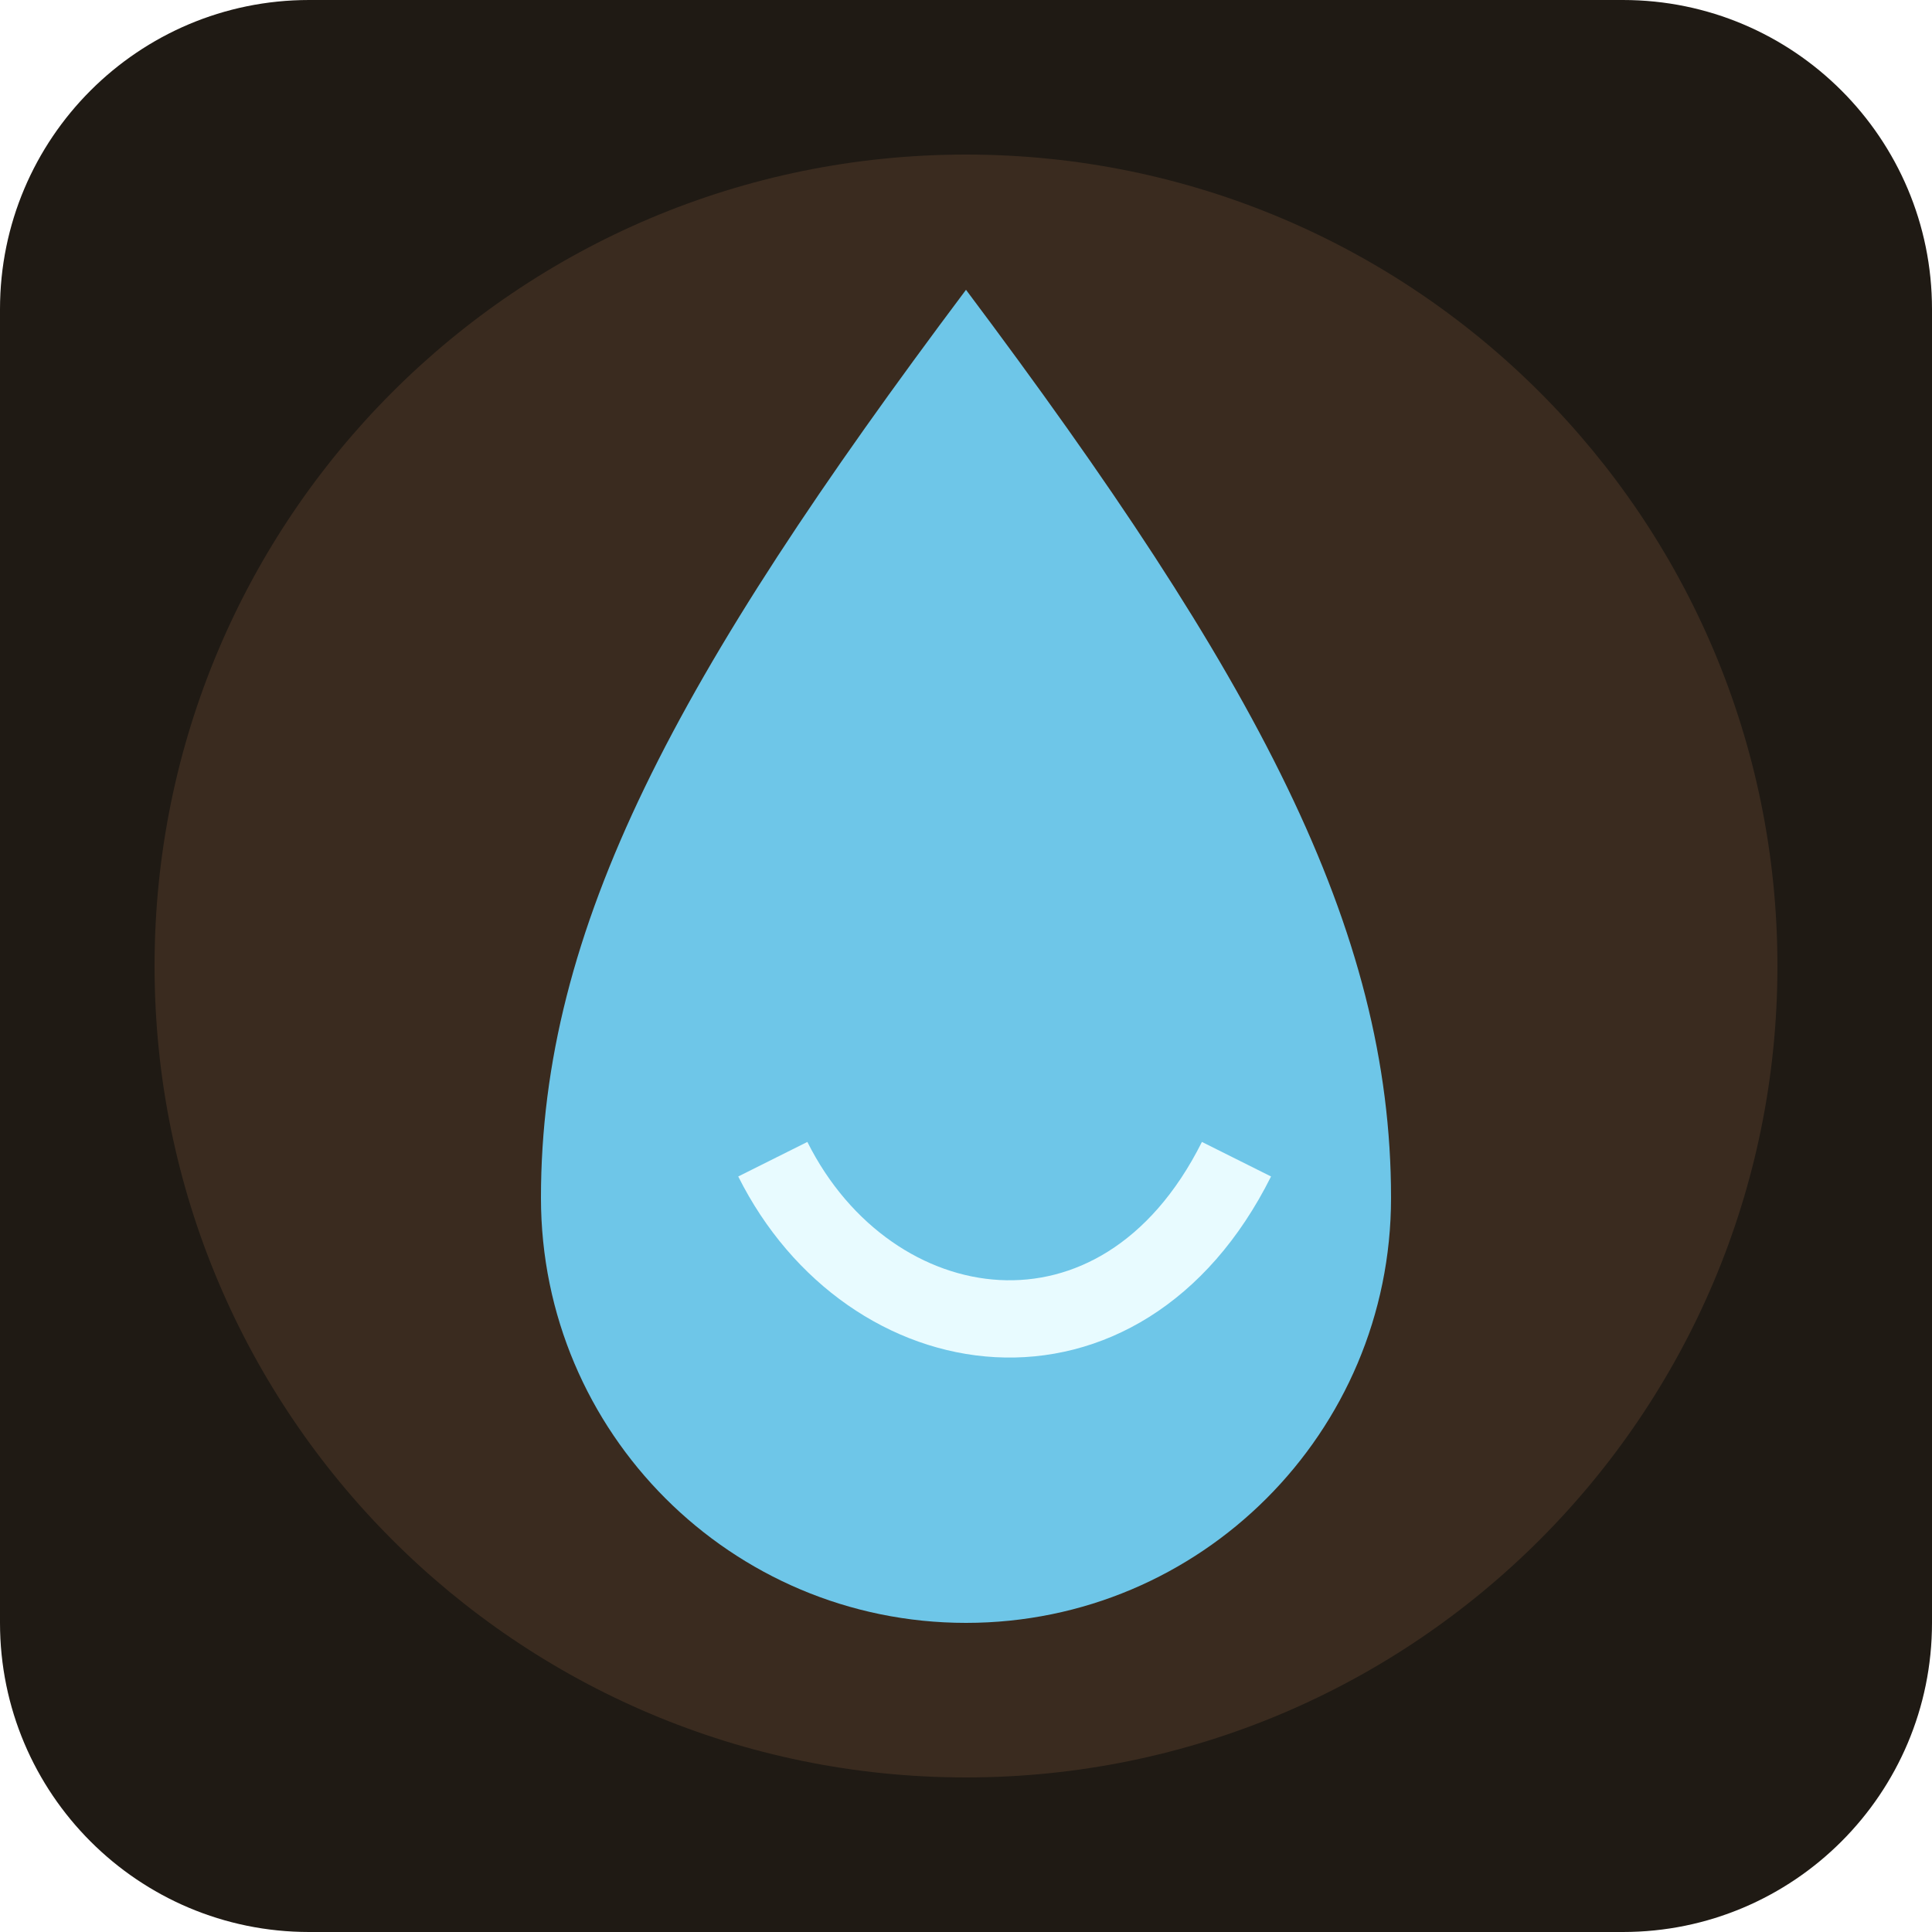
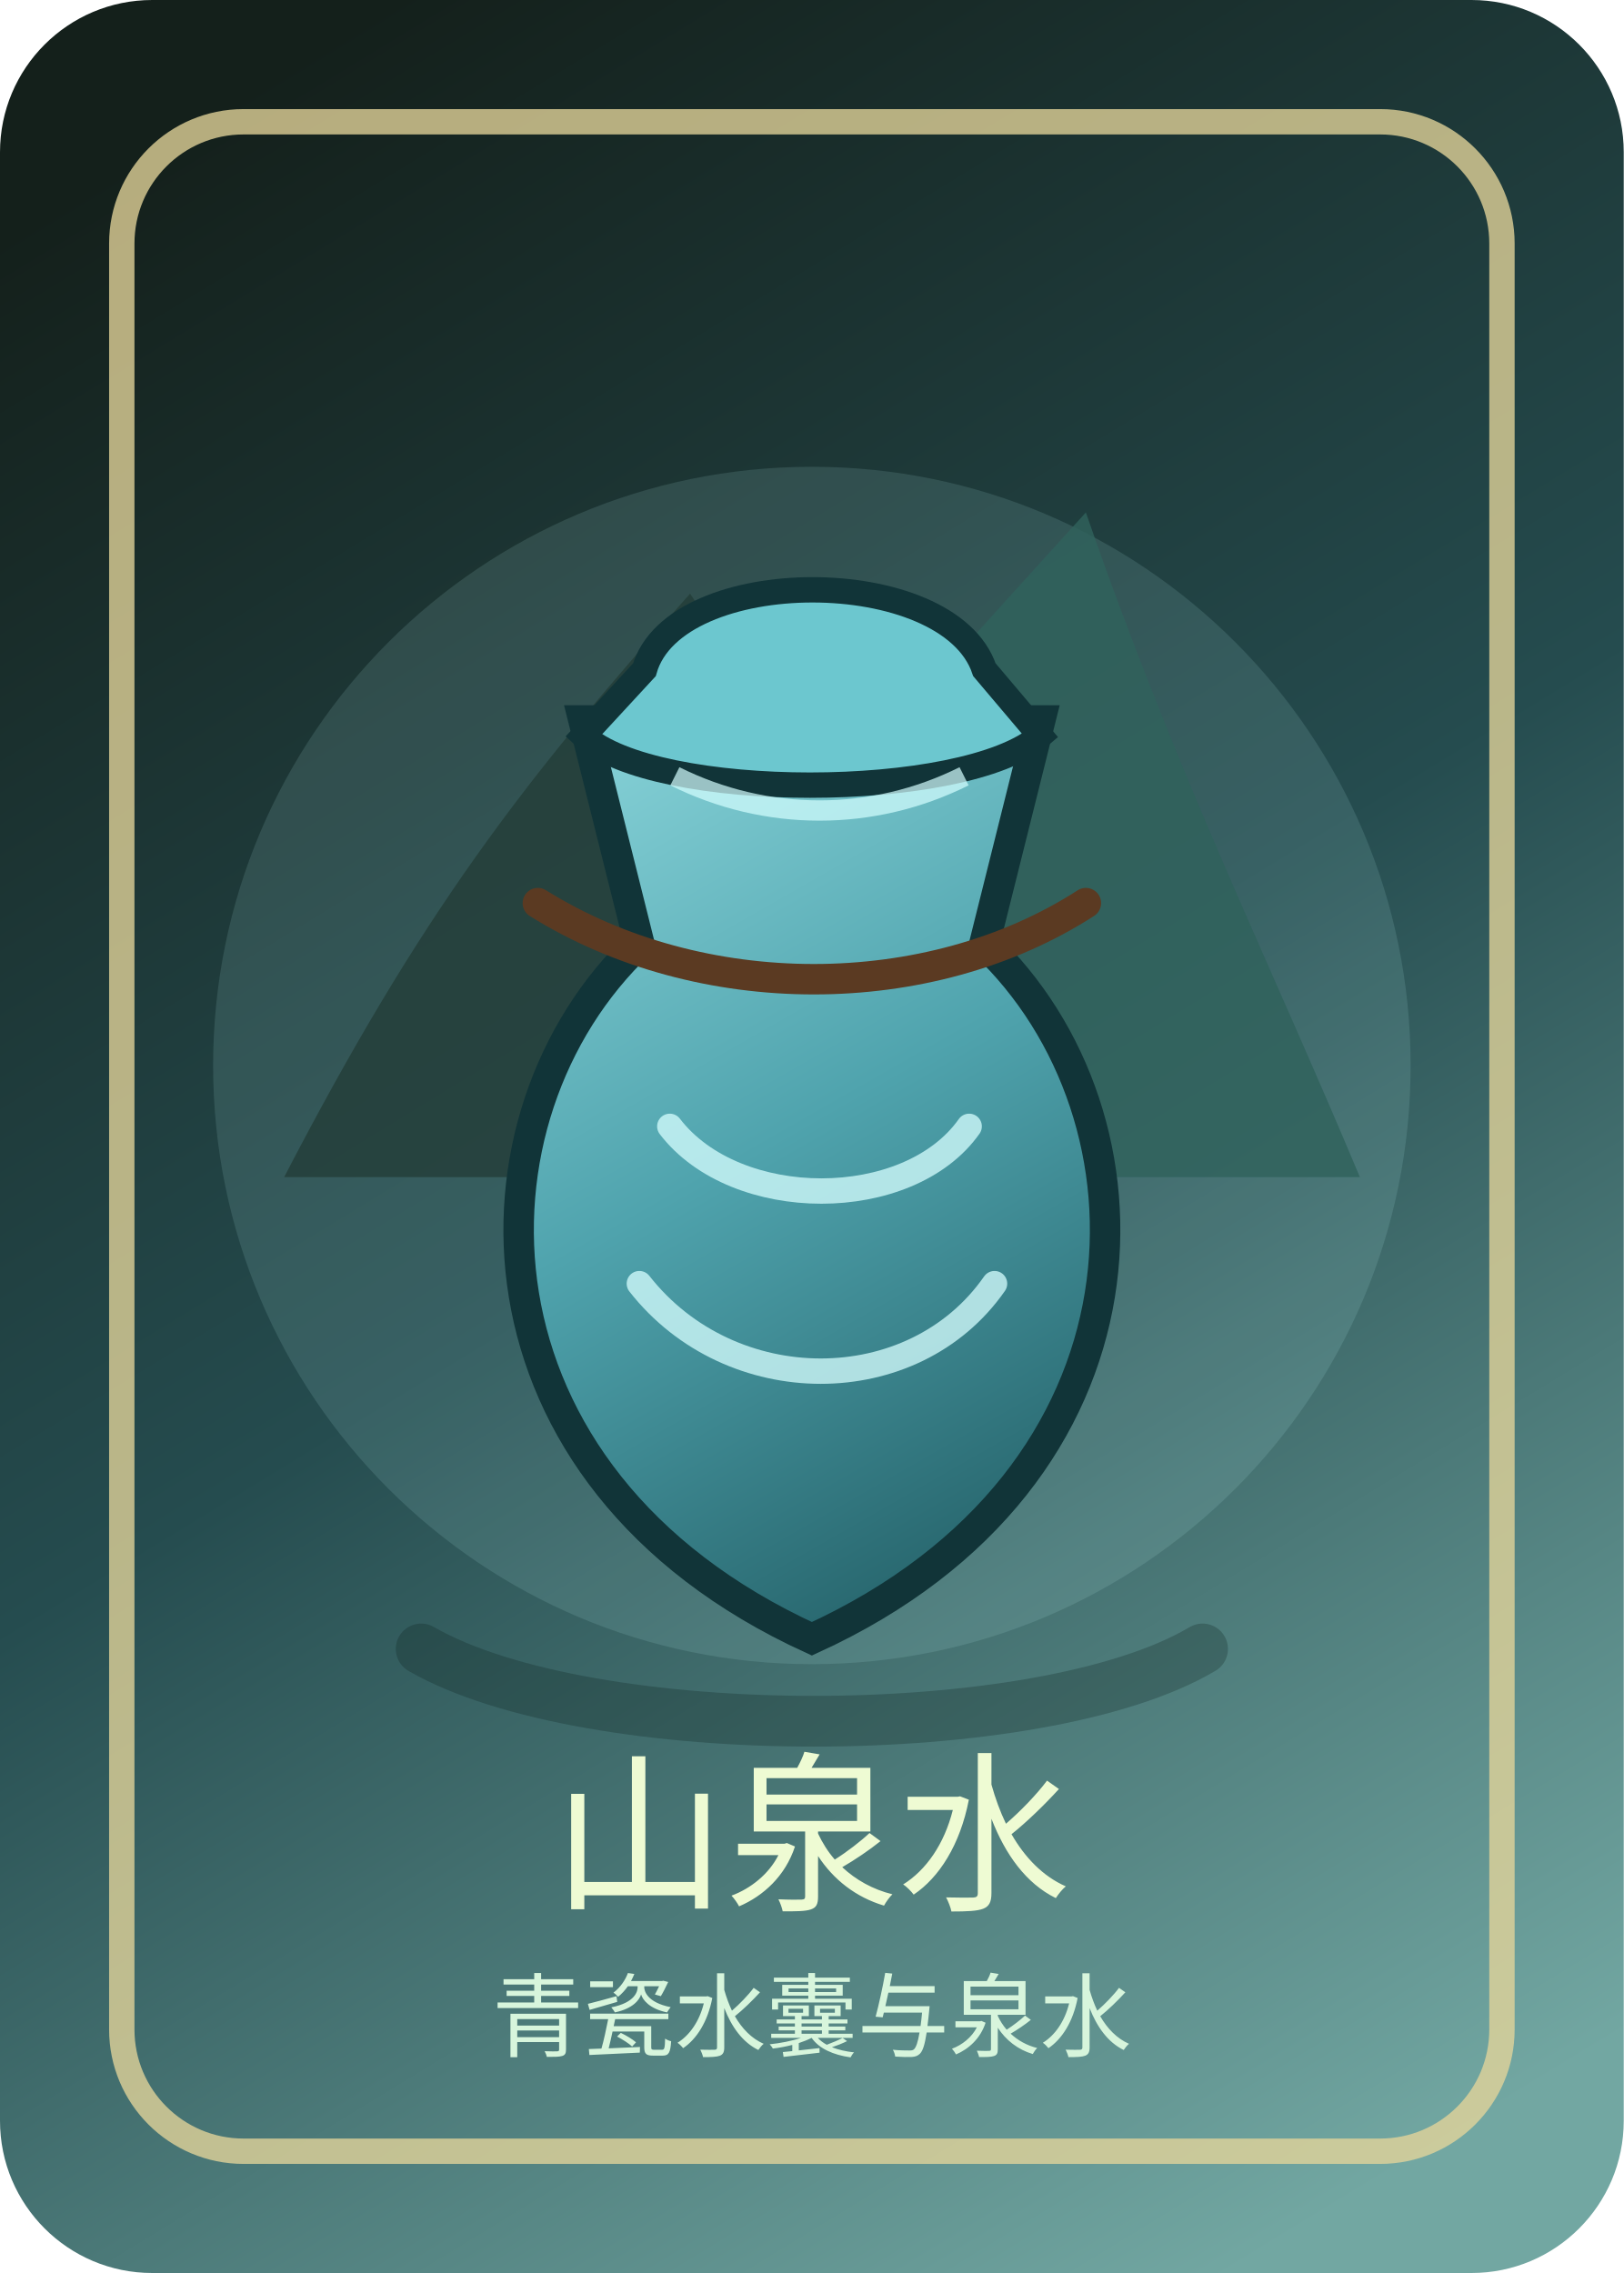
- <svg xmlns="http://www.w3.org/2000/svg" viewBox="0 0 100 100" role="img" aria-label="山泉水">
-   <rect width="100" height="100" rx="16" fill="#1f1a14" />
-   <circle cx="50" cy="50" r="42" fill="#3a2b1f" />
-   <path d="M50 15 C35 35 28 48 28 62 a22 22 0 0 0 44 0 C72 48 65 35 50 15Z" fill="#6ec6e8" />
-   <path d="M40 60 C45 70 58 72 64 60" stroke="#e8fbff" stroke-width="4" fill="none" />
+ <svg xmlns="http://www.w3.org/2000/svg" viewBox="0 0 320 448" role="img" aria-labelledby="spring-water-title spring-water-desc" data-art-direction="ancient-wuxia-item" data-item-id="spring_water">
+   <defs>
+     <linearGradient id="spring-water-bg" x1="38" y1="24" x2="282" y2="424" gradientUnits="userSpaceOnUse">
+       <stop stop-color="#14201b" />
+       <stop offset=".5" stop-color="#254c4f" />
+       <stop offset="1" stop-color="#72a7a2" />
+     </linearGradient>
+     <linearGradient id="spring-water-bottle" x1="105" y1="112" x2="221" y2="315" gradientUnits="userSpaceOnUse">
+       <stop stop-color="#9be3e7" />
+       <stop offset=".52" stop-color="#4fa3ad" />
+       <stop offset="1" stop-color="#1f5960" />
+     </linearGradient>
+   </defs>
+   <rect width="320" height="448" rx="30" fill="url(#spring-water-bg)" />
+   <rect x="24" y="24" width="272" height="400" rx="24" fill="none" stroke="#e4d59a" stroke-width="5" opacity=".78" />
+   <circle cx="160" cy="210" r="118" fill="#c6ffff" opacity=".12" />
+   <path d="M56 232 C83 180 103 154 136 117 C168 165 194 195 220 232Z" fill="#223b35" opacity=".75" />
+   <path d="M118 232 C143 177 176 143 214 101 C232 153 250 189 268 232Z" fill="#2f615c" opacity=".82" />
+   <path d="M190 132 C176 160 184 188 156 211 C137 226 134 246 151 267" fill="none" stroke="#baf6ff" stroke-width="7" stroke-linecap="round" opacity=".74" />
+   <path d="M115 142 H205 L194 186 C230 220 230 291 160 323 C90 291 90 220 126 186Z" fill="url(#spring-water-bottle)" stroke="#113438" stroke-width="6" />
+   <path d="M127 132 C133 111 187 111 194 132 L205 145 C190 158 129 158 115 145Z" fill="#6cc7cf" stroke="#113438" stroke-width="5" />
+   <path d="M133 153 C151 162 172 162 190 153" fill="none" stroke="#d4ffff" stroke-width="4" opacity=".7" />
+   <path d="M132 222 C145 239 179 239 191 222 M126 253 C144 276 180 276 196 253" fill="none" stroke="#d7ffff" stroke-width="5" stroke-linecap="round" opacity=".75" />
+   <path d="M106 178 C138 198 183 198 214 178" fill="none" stroke="#5b3a22" stroke-width="6" stroke-linecap="round" />
+   <path d="M83 325 C116 344 205 344 237 325" fill="none" stroke="#071a19" stroke-width="10" stroke-linecap="round" opacity=".25" />
+   <text x="160" y="374" text-anchor="middle" font-size="34" font-family="serif" fill="#eefbd3">山泉水</text>
+   <text x="160" y="404" text-anchor="middle" font-size="18" font-family="serif" fill="#d7f5dc">青瓷水囊与泉水</text>
</svg>
